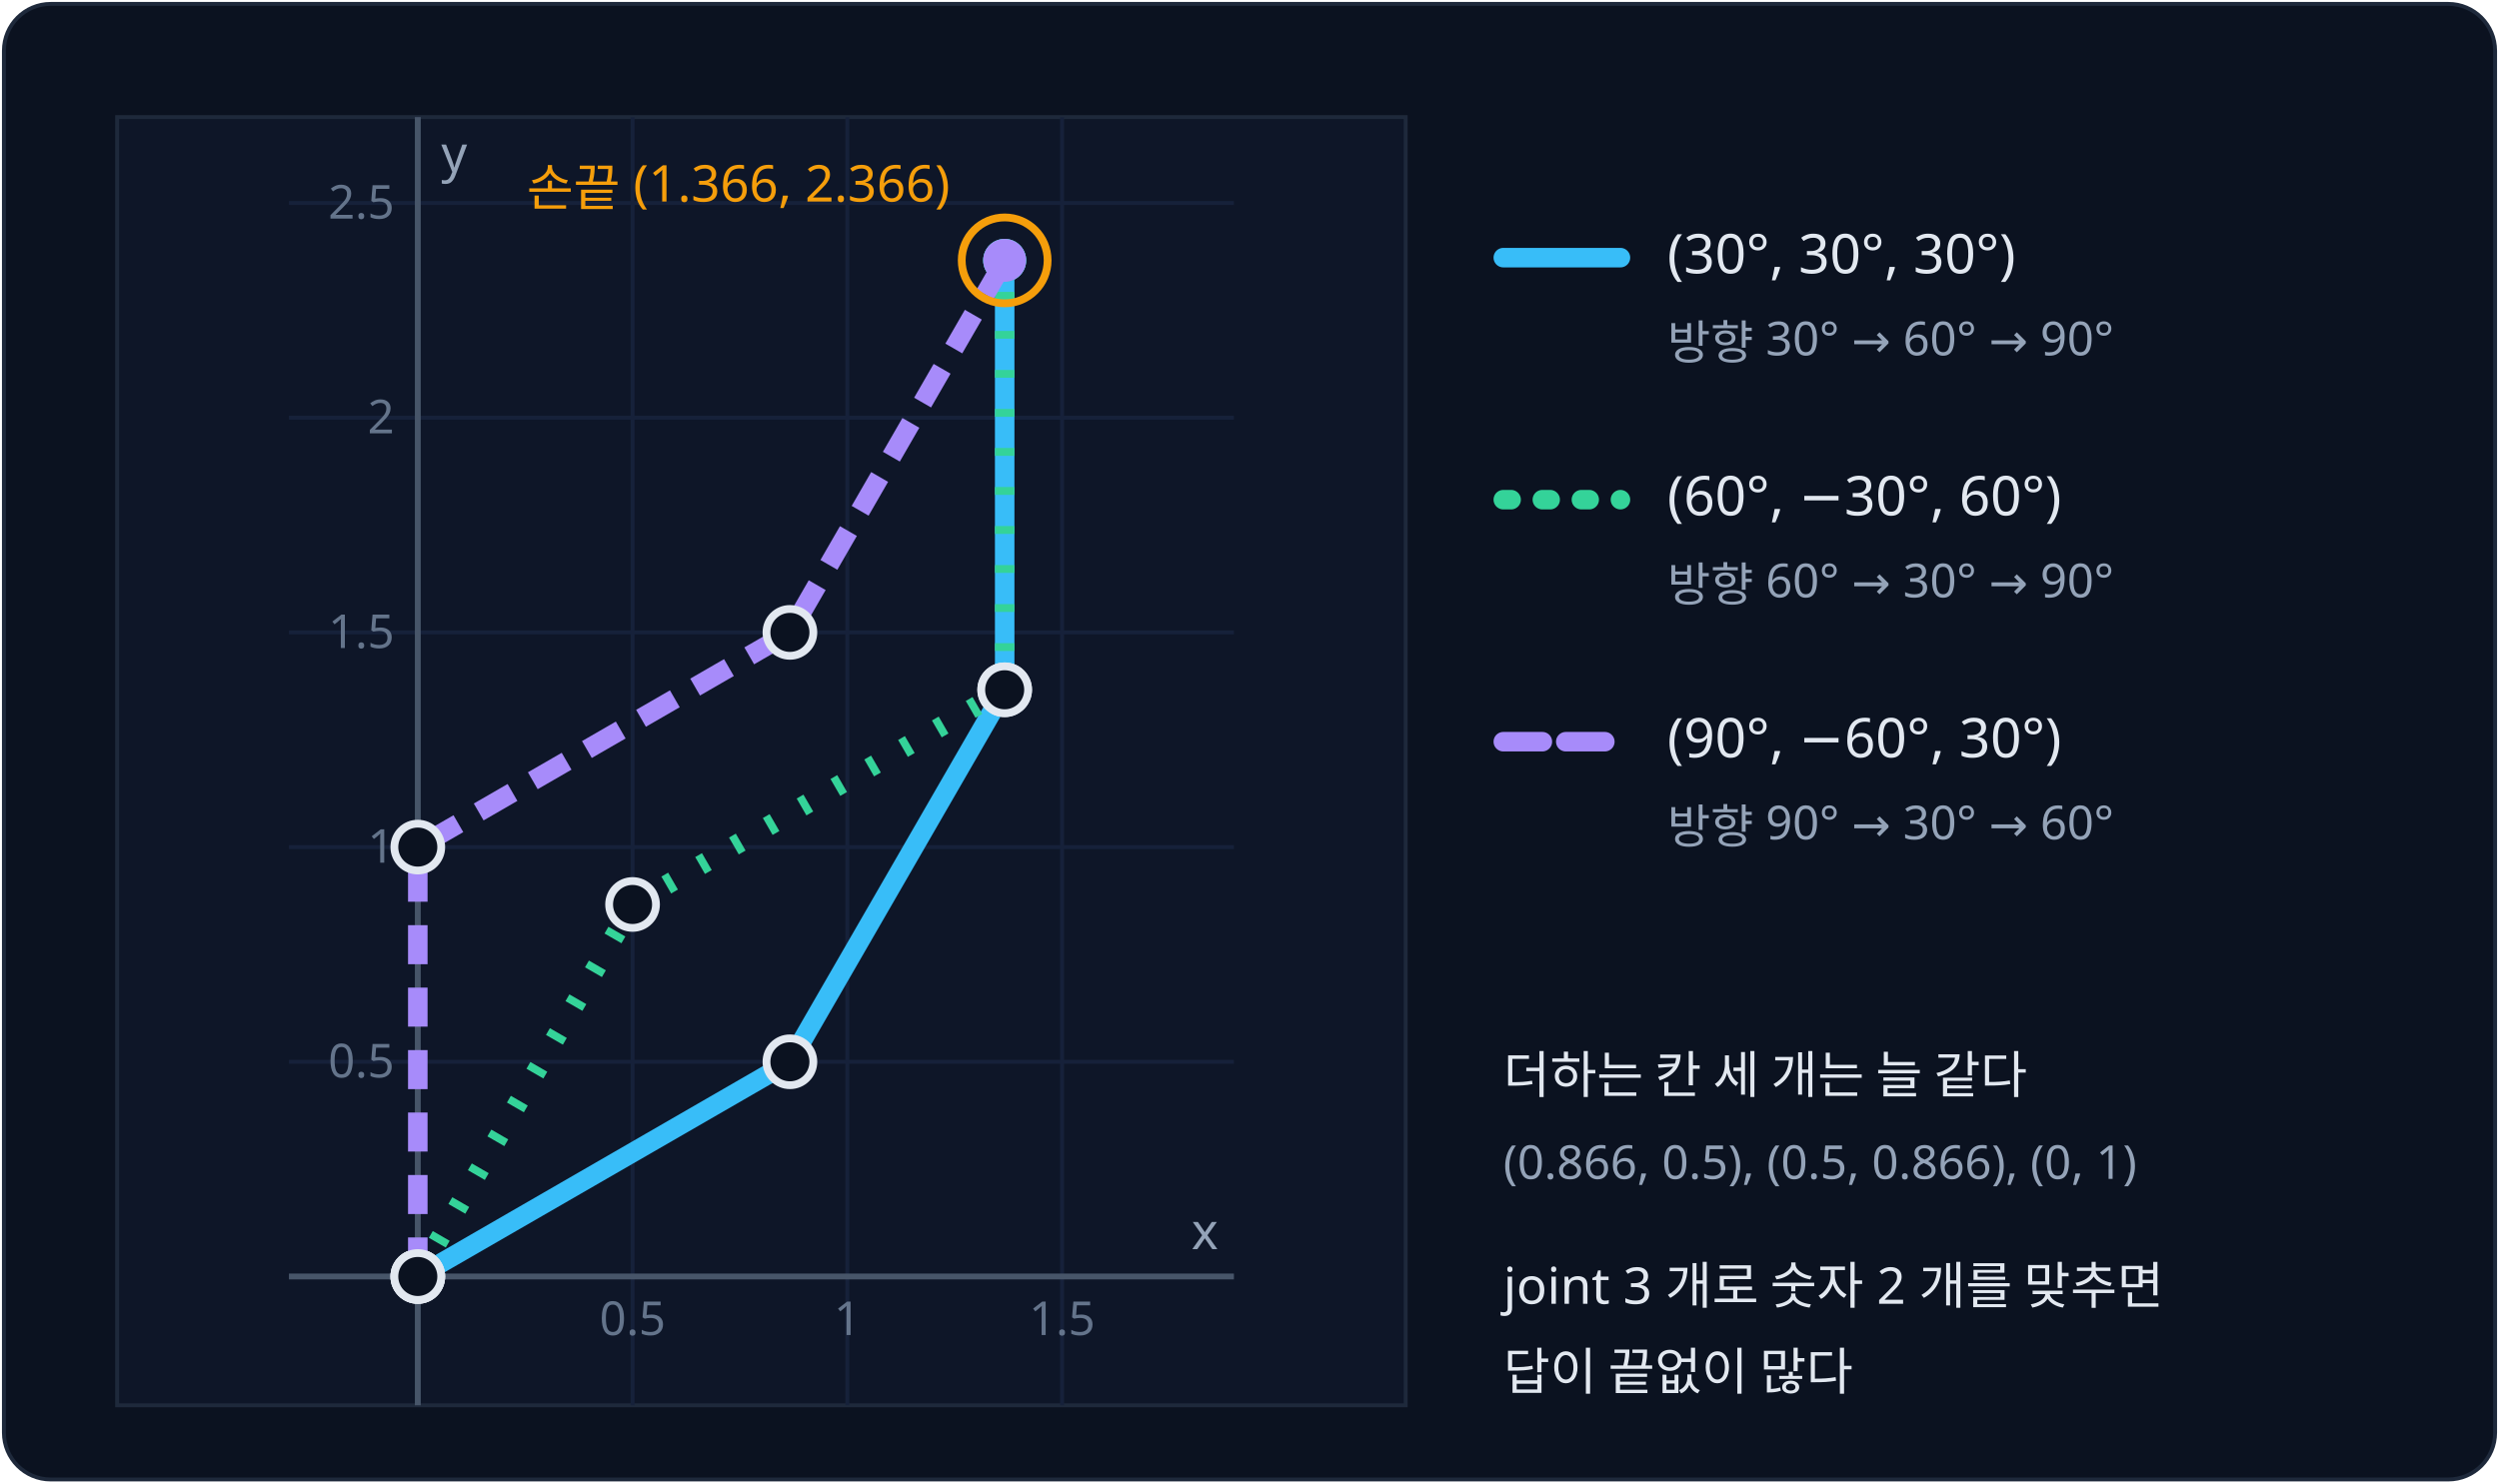
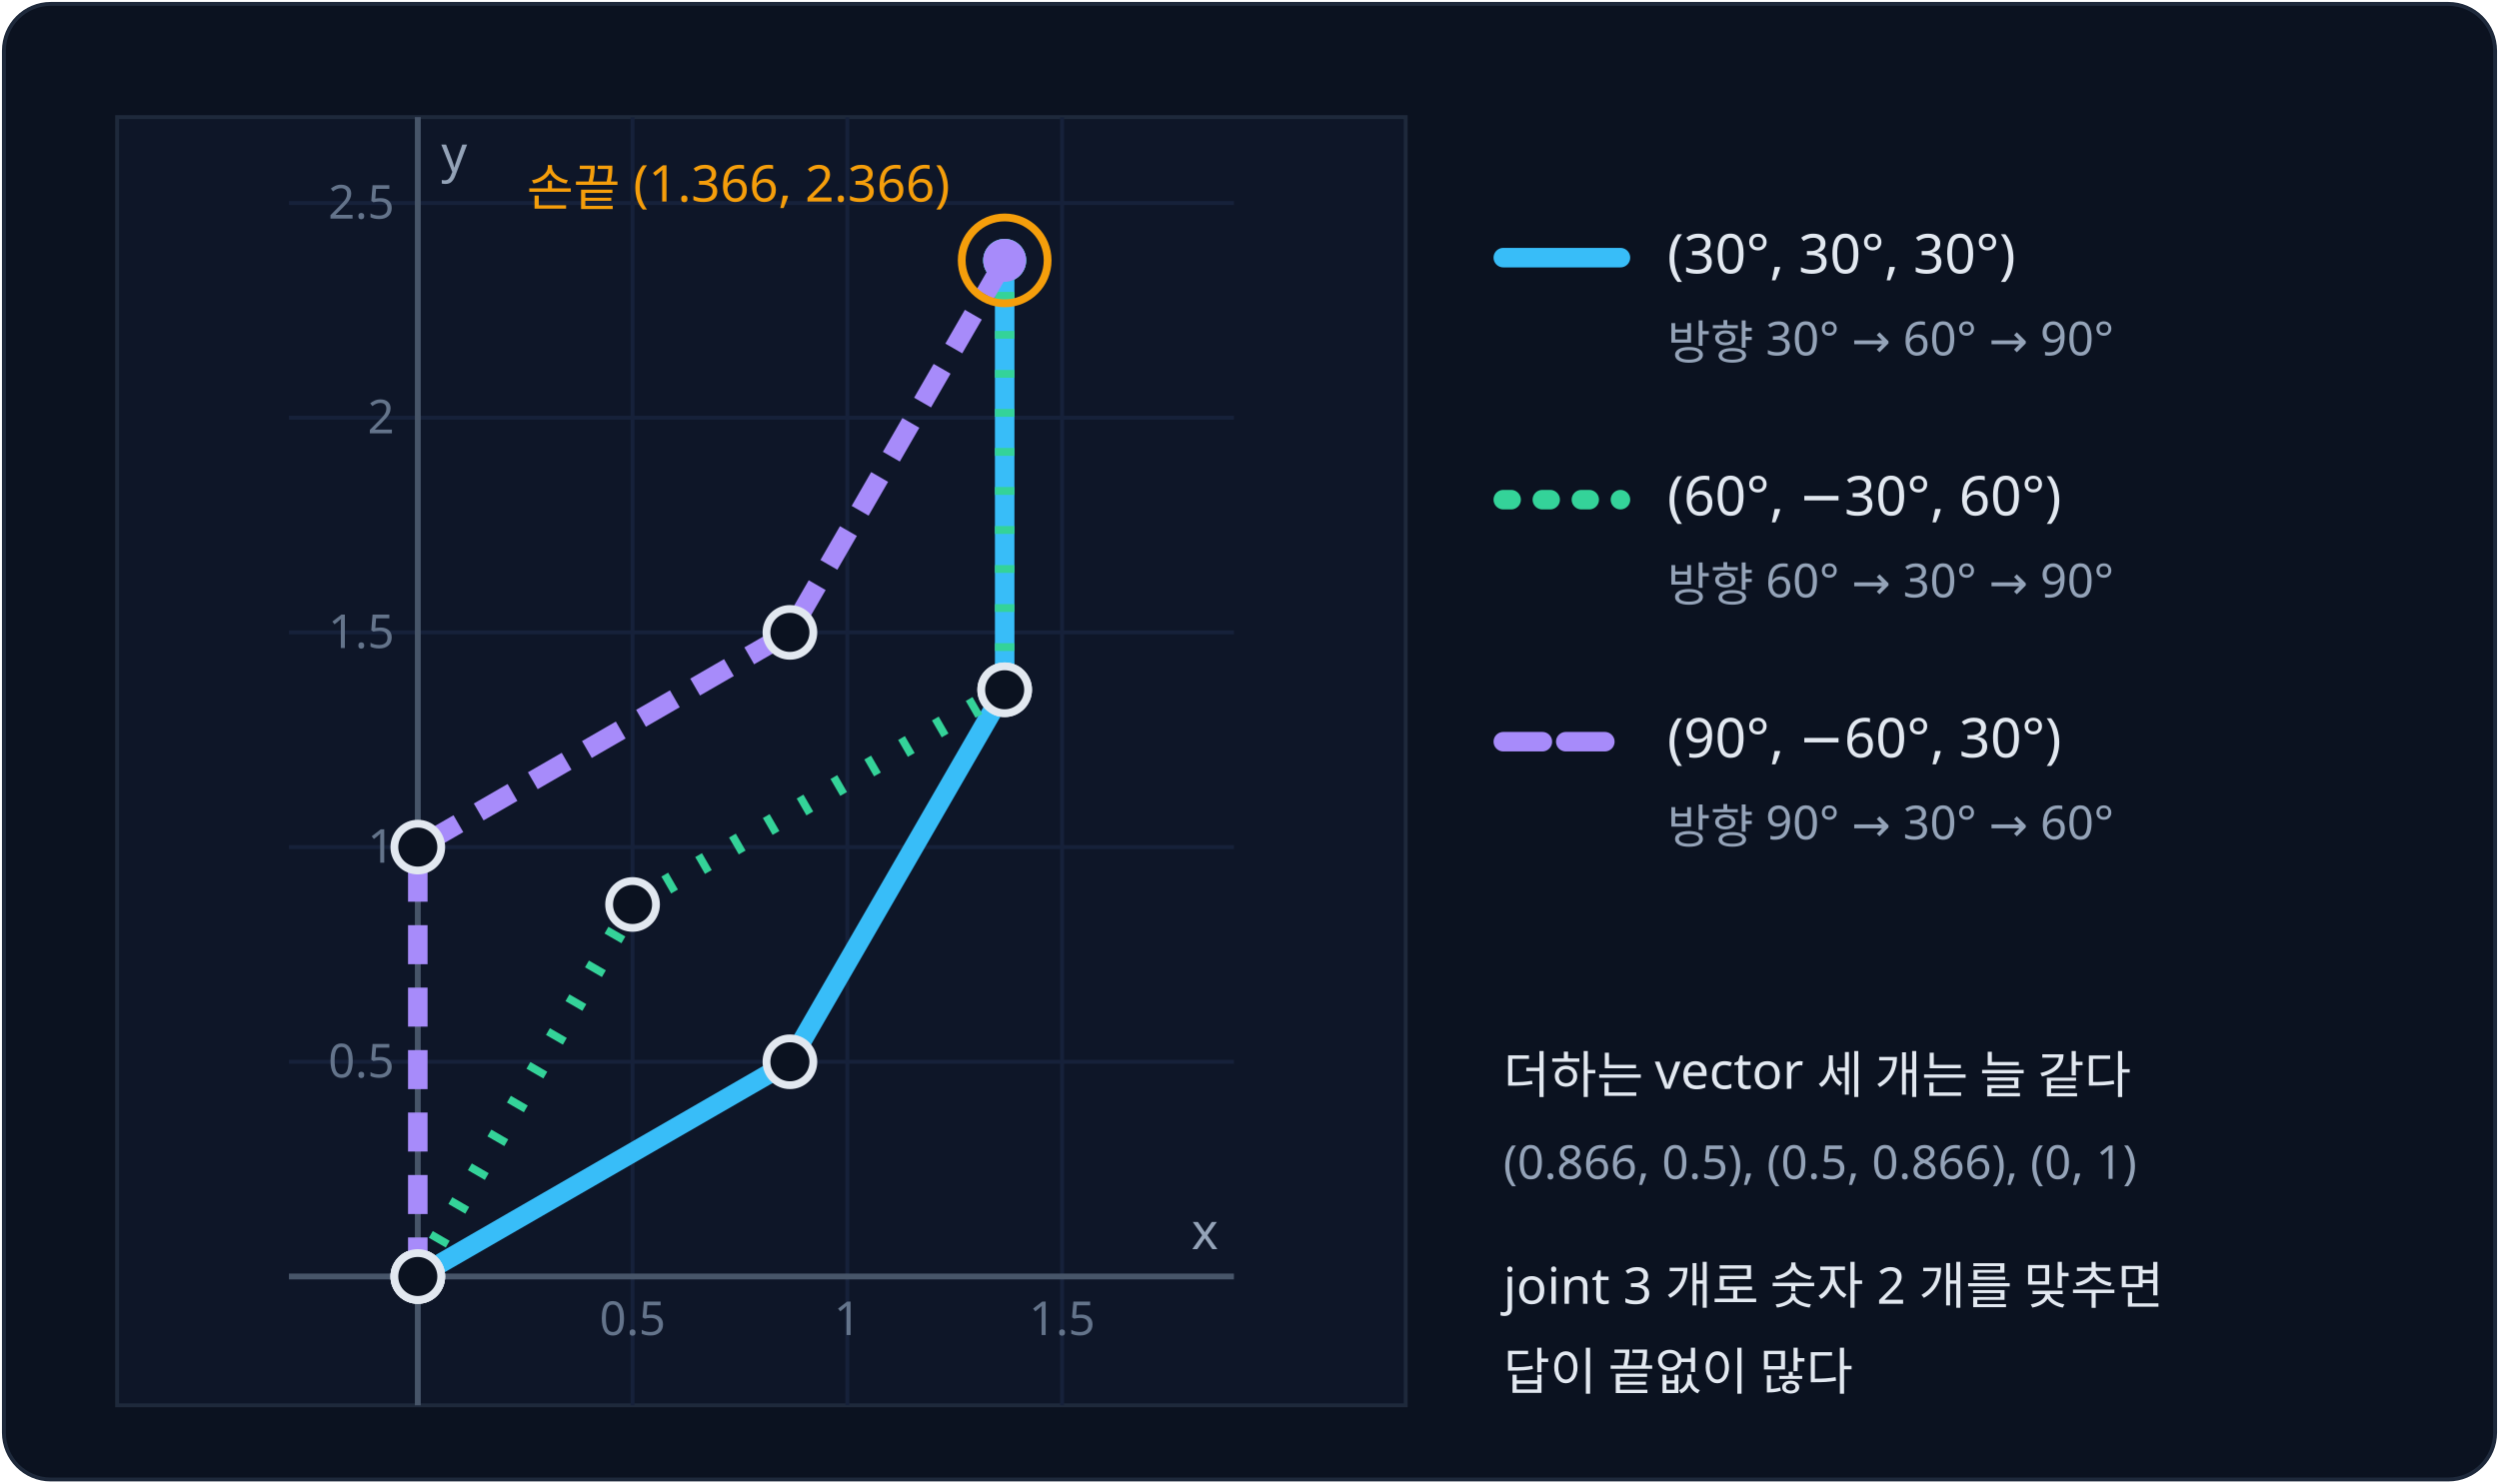
<svg xmlns="http://www.w3.org/2000/svg" viewBox="0 0 640 380" font-family="Pretendard, 'Apple SD Gothic Neo', 'Noto Sans KR', system-ui, sans-serif">
  <defs>
    <marker id="a-gray" viewBox="0 0 10 10" refX="9" refY="5" markerWidth="7" markerHeight="7" orient="auto-start-reverse">
      <path d="M0,0 L10,5 L0,10 z" fill="#94a3b8" />
    </marker>
    <marker id="a-amber" viewBox="0 0 10 10" refX="9" refY="5" markerWidth="7" markerHeight="7" orient="auto-start-reverse">
      <path d="M0,0 L10,5 L0,10 z" fill="#f59e0b" />
    </marker>
    <marker id="a-sky" viewBox="0 0 10 10" refX="9" refY="5" markerWidth="7" markerHeight="7" orient="auto-start-reverse">
      <path d="M0,0 L10,5 L0,10 z" fill="#38bdf8" />
    </marker>
    <marker id="a-green" viewBox="0 0 10 10" refX="9" refY="5" markerWidth="7" markerHeight="7" orient="auto-start-reverse">
      <path d="M0,0 L10,5 L0,10 z" fill="#34d399" />
    </marker>
    <marker id="a-red" viewBox="0 0 10 10" refX="9" refY="5" markerWidth="7" markerHeight="7" orient="auto-start-reverse">
      <path d="M0,0 L10,5 L0,10 z" fill="#f87171" />
    </marker>
    <marker id="a-violet" viewBox="0 0 10 10" refX="9" refY="5" markerWidth="7" markerHeight="7" orient="auto-start-reverse">
      <path d="M0,0 L10,5 L0,10 z" fill="#a78bfa" />
    </marker>
    <marker id="a-white" viewBox="0 0 10 10" refX="9" refY="5" markerWidth="7" markerHeight="7" orient="auto-start-reverse">
      <path d="M0,0 L10,5 L0,10 z" fill="#e2e8f0" />
    </marker>
    <marker id="a-dim" viewBox="0 0 10 10" refX="9" refY="5" markerWidth="7" markerHeight="7" orient="auto-start-reverse">
      <path d="M0,0 L10,5 L0,10 z" fill="#64748b" />
    </marker>
  </defs>
  <rect x="1" y="1" width="638" height="378" rx="12" fill="#0b1220" stroke="#1e293b" />
  <rect x="30.0" y="30.0" width="330.0" height="330.0" rx="0" fill="#0e1628" stroke="#1e293b" stroke-width="1" />
  <line x1="107.0" y1="360.0" x2="107.0" y2="30.0" stroke="#16213a" stroke-width="1" />
  <line x1="162.0" y1="360.0" x2="162.0" y2="30.0" stroke="#16213a" stroke-width="1" />
  <line x1="217.0" y1="360.0" x2="217.0" y2="30.0" stroke="#16213a" stroke-width="1" />
  <line x1="272.0" y1="360.0" x2="272.0" y2="30.0" stroke="#16213a" stroke-width="1" />
  <line x1="74.0" y1="327.0" x2="316.0" y2="327.0" stroke="#16213a" stroke-width="1" />
  <line x1="74.0" y1="272.0" x2="316.0" y2="272.0" stroke="#16213a" stroke-width="1" />
  <line x1="74.0" y1="217.0" x2="316.0" y2="217.0" stroke="#16213a" stroke-width="1" />
  <line x1="74.0" y1="162.0" x2="316.0" y2="162.0" stroke="#16213a" stroke-width="1" />
  <line x1="74.0" y1="107.0" x2="316.0" y2="107.0" stroke="#16213a" stroke-width="1" />
  <line x1="74.0" y1="52.0" x2="316.0" y2="52.0" stroke="#16213a" stroke-width="1" />
  <line x1="107.0" y1="360.0" x2="107.0" y2="30.0" stroke="#475569" stroke-width="1.5" />
  <line x1="74.0" y1="327.0" x2="316.0" y2="327.0" stroke="#475569" stroke-width="1.5" />
  <text x="312.0" y="320.0" fill="#94a3b8" font-size="13" text-anchor="end">x</text>
  <text x="113.0" y="44.0" fill="#94a3b8" font-size="13" text-anchor="start">y</text>
  <text x="162.0" y="342.0" fill="#64748b" font-size="12" text-anchor="middle">0.5</text>
  <text x="217.0" y="342.0" fill="#64748b" font-size="12" text-anchor="middle">1</text>
  <text x="272.0" y="342.0" fill="#64748b" font-size="12" text-anchor="middle">1.5</text>
  <text x="101.0" y="276.0" fill="#64748b" font-size="12" text-anchor="end">0.5</text>
  <text x="101.0" y="221.0" fill="#64748b" font-size="12" text-anchor="end">1</text>
  <text x="101.0" y="166.0" fill="#64748b" font-size="12" text-anchor="end">1.5</text>
  <text x="101.0" y="111.0" fill="#64748b" font-size="12" text-anchor="end">2</text>
  <text x="101.0" y="56.0" fill="#64748b" font-size="12" text-anchor="end">2.5</text>
  <polyline points="107.0,327.0 202.3,272.0 257.3,176.7 257.3,66.7" fill="none" stroke="#38bdf8" stroke-width="5" stroke-linejoin="round" />
  <circle cx="107.0" cy="327.0" r="6.0" fill="#0b1220" stroke="#e2e8f0" stroke-width="2" />
  <circle cx="202.3" cy="272.0" r="6.0" fill="#0b1220" stroke="#e2e8f0" stroke-width="2" />
  <circle cx="257.3" cy="176.7" r="6.0" fill="#0b1220" stroke="#e2e8f0" stroke-width="2" />
  <circle cx="257.3" cy="66.7" r="5.0" fill="#38bdf8" stroke="#38bdf8" stroke-width="1" />
  <polyline points="107.0,327.0 162.0,231.7 257.3,176.7 257.3,66.7" fill="none" stroke="#34d399" stroke-width="5" stroke-dasharray="2 8" stroke-linejoin="round" />
  <circle cx="107.0" cy="327.0" r="6.0" fill="#0b1220" stroke="#e2e8f0" stroke-width="2" />
  <circle cx="162.0" cy="231.7" r="6.0" fill="#0b1220" stroke="#e2e8f0" stroke-width="2" />
  <circle cx="257.3" cy="176.7" r="6.0" fill="#0b1220" stroke="#e2e8f0" stroke-width="2" />
  <circle cx="257.3" cy="66.7" r="5.0" fill="#34d399" stroke="#34d399" stroke-width="1" />
  <polyline points="107.0,327.0 107.0,217.0 202.3,162.0 257.3,66.7" fill="none" stroke="#a78bfa" stroke-width="5" stroke-dasharray="10 6" stroke-linejoin="round" />
  <circle cx="107.0" cy="327.0" r="6.0" fill="#0b1220" stroke="#e2e8f0" stroke-width="2" />
  <circle cx="107.0" cy="217.0" r="6.0" fill="#0b1220" stroke="#e2e8f0" stroke-width="2" />
  <circle cx="202.3" cy="162.0" r="6.0" fill="#0b1220" stroke="#e2e8f0" stroke-width="2" />
  <circle cx="257.3" cy="66.7" r="5.0" fill="#a78bfa" stroke="#a78bfa" stroke-width="1" />
  <circle cx="257.3" cy="66.7" r="11.0" fill="none" stroke="#f59e0b" stroke-width="2" />
  <text x="243.3" y="52.7" fill="#f59e0b" font-size="13" text-anchor="end">손끝 (1.366, 2.366)</text>
  <line x1="385.0" y1="66.0" x2="415.0" y2="66.0" stroke="#38bdf8" stroke-width="5" stroke-linecap="round" />
  <text x="427.0" y="70.0" fill="#e2e8f0" font-size="14" text-anchor="start">(30°, 30°, 30°)</text>
  <text x="427.0" y="92.0" fill="#94a3b8" font-size="12" text-anchor="start">방향 30° → 60° → 90°</text>
  <line x1="385.0" y1="128.0" x2="415.0" y2="128.0" stroke="#34d399" stroke-width="5" stroke-dasharray="2 8" stroke-linecap="round" />
  <text x="427.0" y="132.0" fill="#e2e8f0" font-size="14" text-anchor="start">(60°, −30°, 60°)</text>
  <text x="427.0" y="154.0" fill="#94a3b8" font-size="12" text-anchor="start">방향 60° → 30° → 90°</text>
  <line x1="385.0" y1="190.0" x2="415.0" y2="190.0" stroke="#a78bfa" stroke-width="5" stroke-dasharray="10 6" stroke-linecap="round" />
  <text x="427.0" y="194.0" fill="#e2e8f0" font-size="14" text-anchor="start">(90°, −60°, 30°)</text>
  <text x="427.0" y="216.0" fill="#94a3b8" font-size="12" text-anchor="start">방향 90° → 30° → 60°</text>
-   <text x="385.0" y="280.0" fill="#e2e8f0" font-size="13" text-anchor="start">더하는 칸 세 개는 늘 같다</text>
+   <text x="385.0" y="280.0" fill="#e2e8f0" font-size="13" text-anchor="start">더하는 vector 세 개는 늘 같다</text>
  <text x="385.0" y="302.0" fill="#94a3b8" font-size="12" text-anchor="start">(0.866, 0.5), (0.5, 0.866), (0, 1)</text>
  <text x="385.0" y="334.0" fill="#e2e8f0" font-size="13" text-anchor="start">joint 3 개로 숫자 2 개를 맞추면</text>
  <text x="385.0" y="356.0" fill="#e2e8f0" font-size="13" text-anchor="start">답이 끝없이 많다</text>
</svg>
